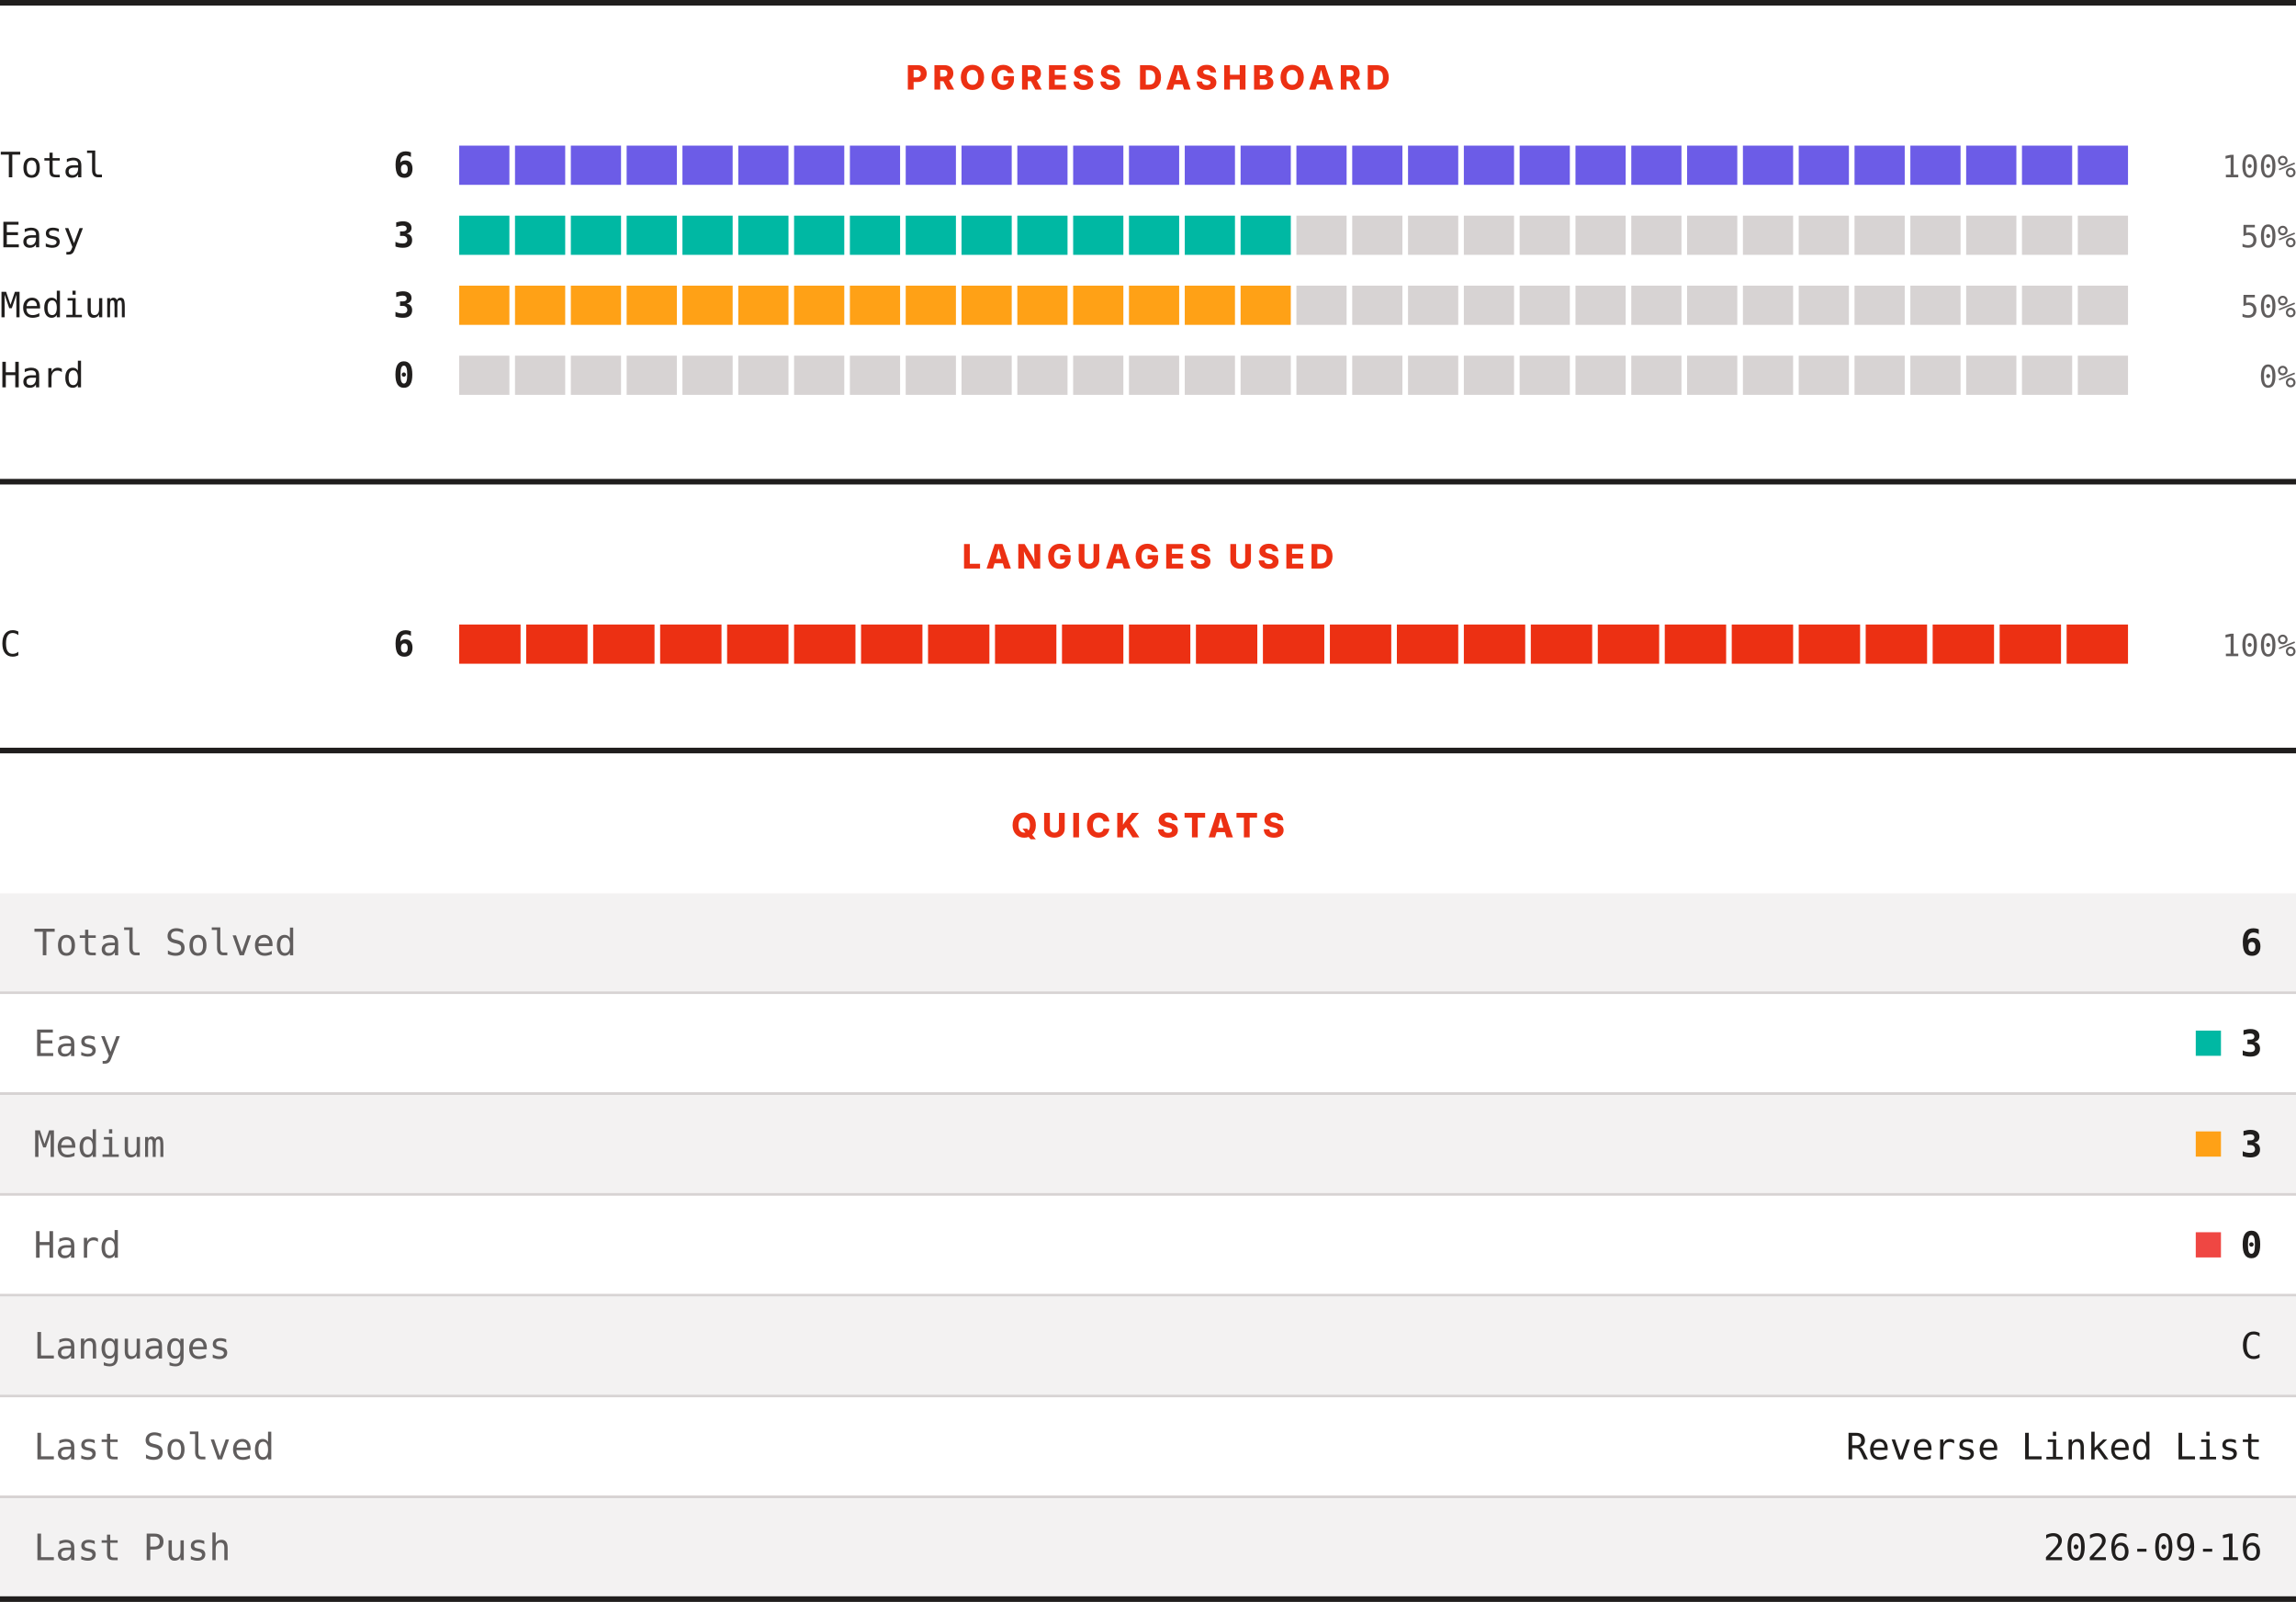
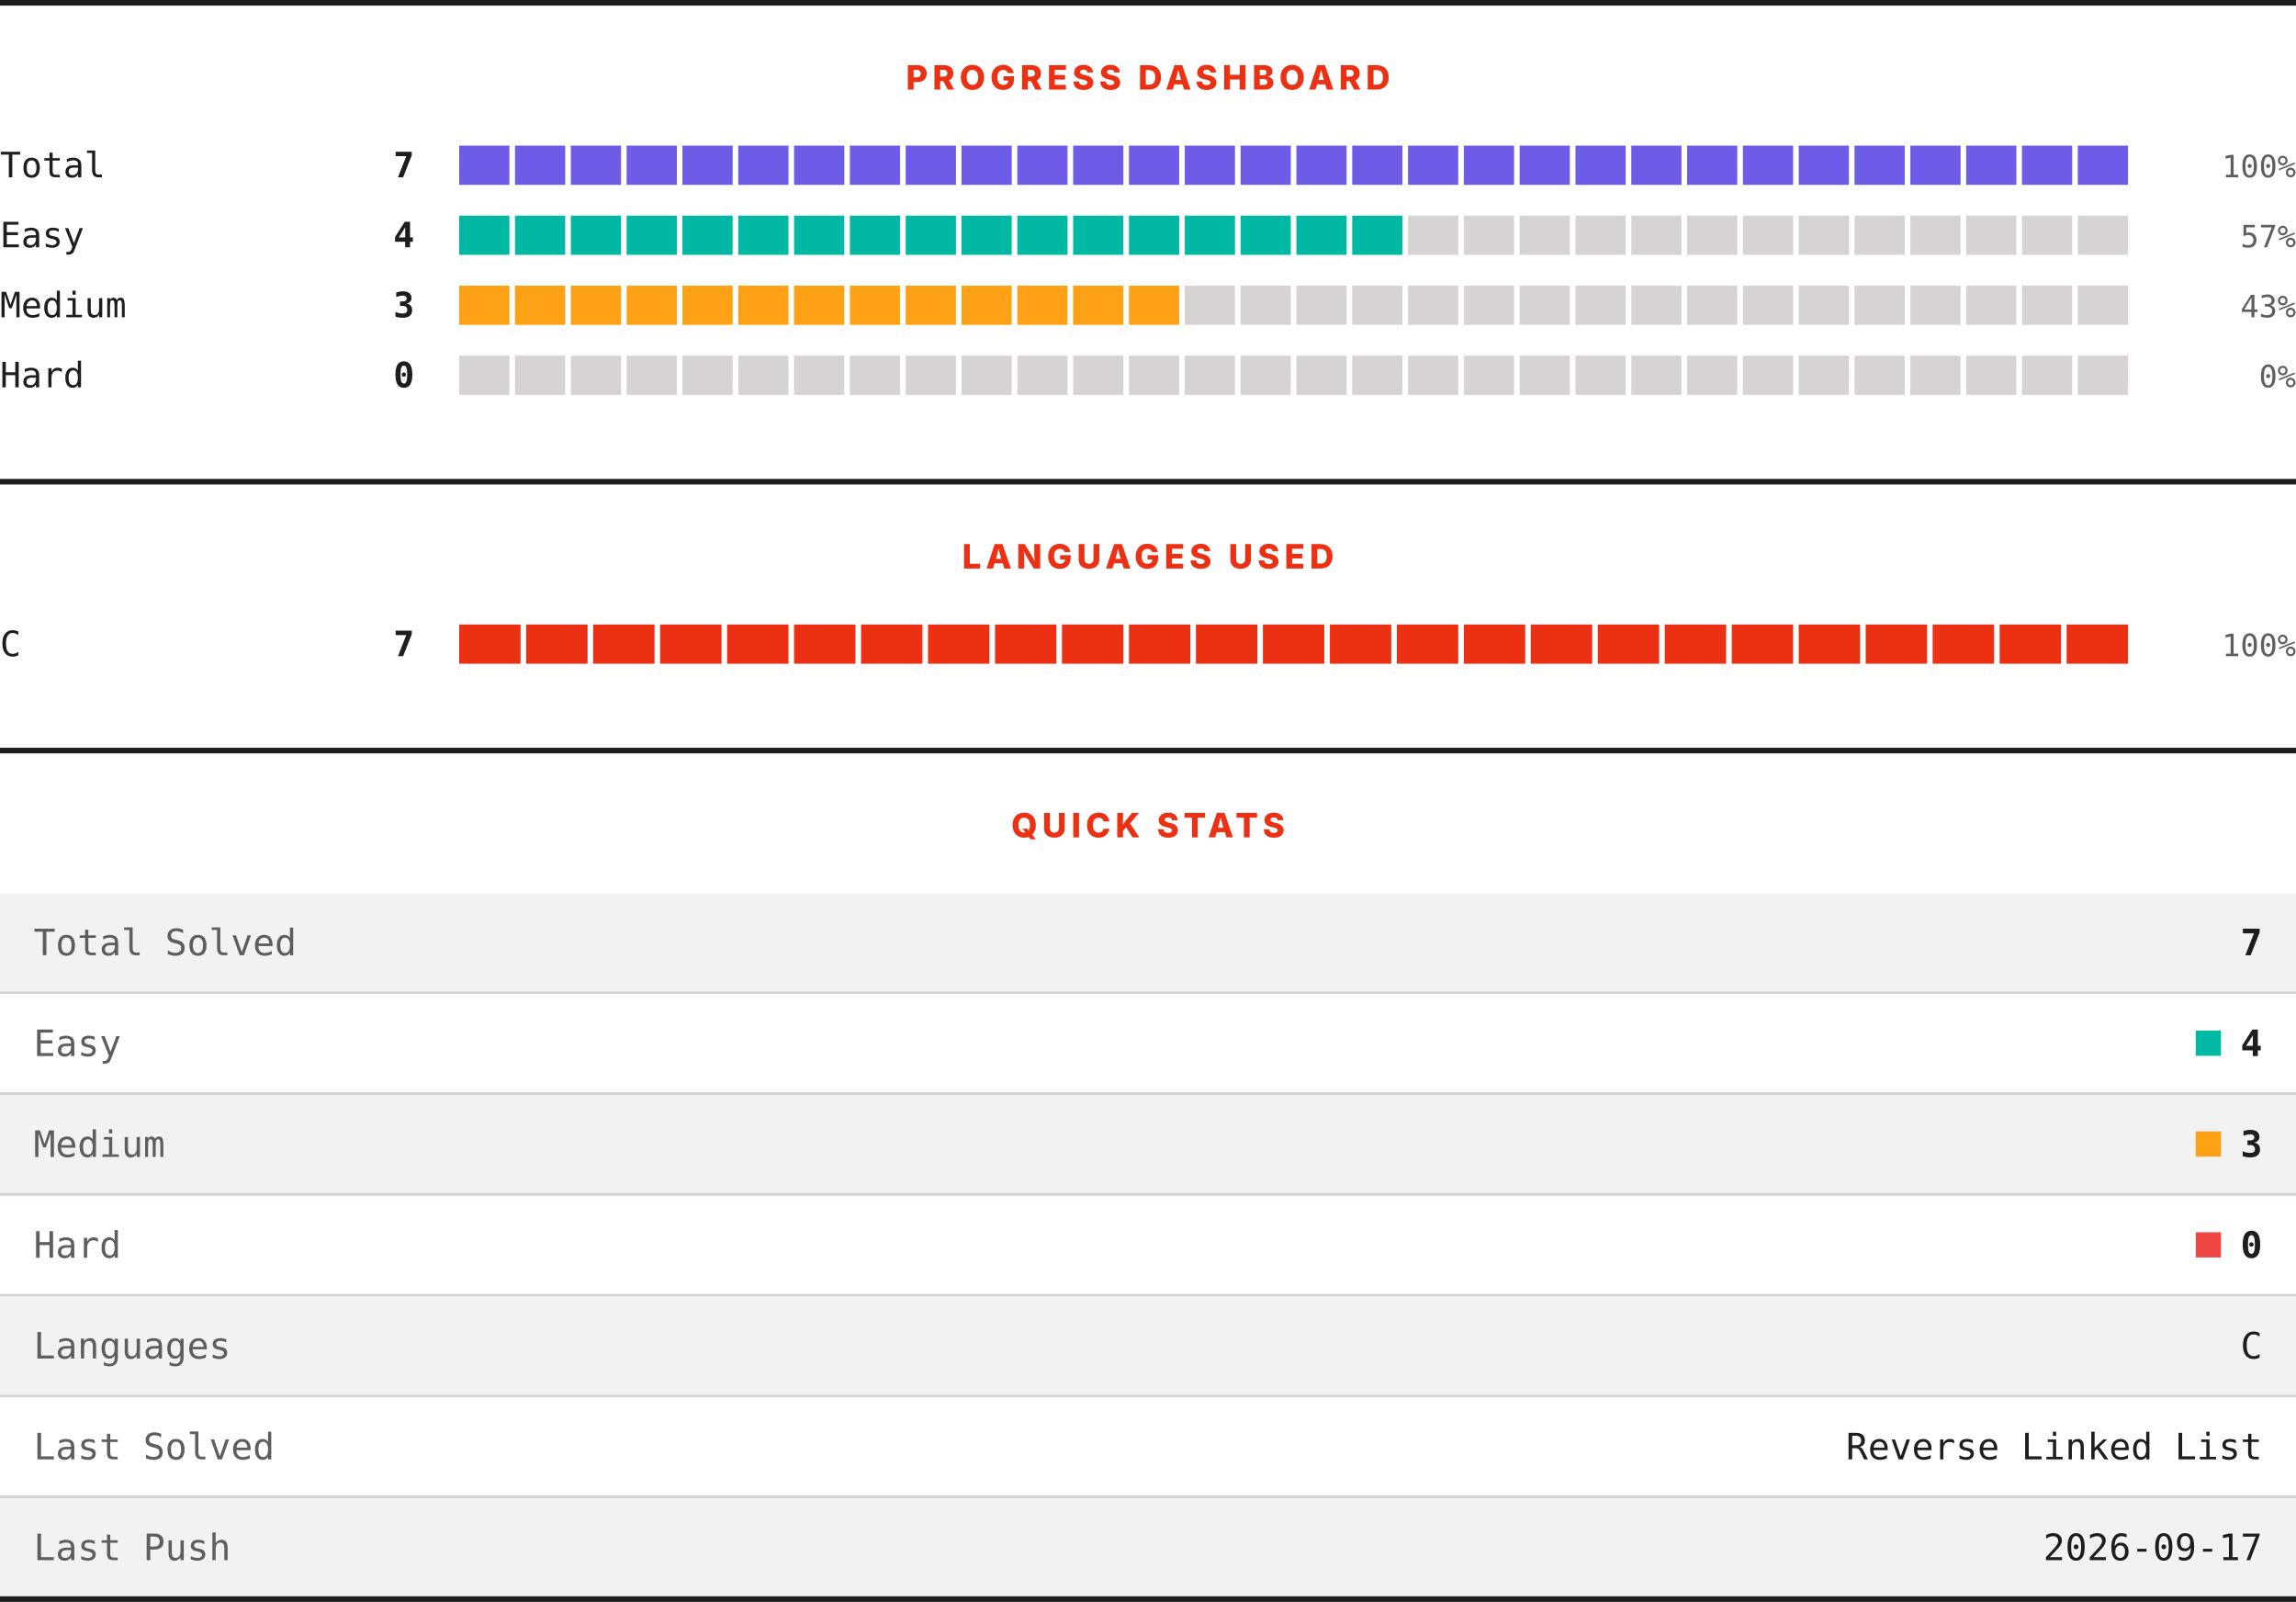
<svg xmlns="http://www.w3.org/2000/svg" width="820" height="572" viewBox="0 0 820 572" role="img" aria-label="LeetCode progress, languages and quick stats">
  <rect width="820" height="572" fill="#ffffff" />
  <rect x="0" y="0" width="820" height="2" fill="#201e1d" />
  <text x="410" y="32" text-anchor="middle" font-family="Archivo, system-ui, -apple-system, Segoe UI, sans-serif" font-size="12" font-weight="800" letter-spacing="1.68" fill="#ec3013">PROGRESS DASHBOARD</text>
  <text x="0" y="63.3" font-family="ui-monospace, SFMono-Regular, Menlo, Consolas, monospace" font-size="12.5" fill="#201e1d">Total</text>
-   <text x="148" y="63.3" text-anchor="end" font-family="ui-monospace, SFMono-Regular, Menlo, Consolas, monospace" font-size="12.5" font-weight="700" fill="#201e1d">6</text>
+   <text x="148" y="63.3" text-anchor="end" font-family="ui-monospace, SFMono-Regular, Menlo, Consolas, monospace" font-size="12.5" font-weight="700" fill="#201e1d">7</text>
  <rect x="164.00" y="52" width="17.93" height="14" fill="#6c5ce7" />
  <rect x="183.93" y="52" width="17.93" height="14" fill="#6c5ce7" />
  <rect x="203.87" y="52" width="17.93" height="14" fill="#6c5ce7" />
  <rect x="223.80" y="52" width="17.93" height="14" fill="#6c5ce7" />
  <rect x="243.73" y="52" width="17.93" height="14" fill="#6c5ce7" />
  <rect x="263.67" y="52" width="17.93" height="14" fill="#6c5ce7" />
  <rect x="283.60" y="52" width="17.93" height="14" fill="#6c5ce7" />
  <rect x="303.53" y="52" width="17.93" height="14" fill="#6c5ce7" />
  <rect x="323.47" y="52" width="17.93" height="14" fill="#6c5ce7" />
  <rect x="343.40" y="52" width="17.93" height="14" fill="#6c5ce7" />
  <rect x="363.33" y="52" width="17.93" height="14" fill="#6c5ce7" />
  <rect x="383.27" y="52" width="17.93" height="14" fill="#6c5ce7" />
  <rect x="403.20" y="52" width="17.93" height="14" fill="#6c5ce7" />
  <rect x="423.13" y="52" width="17.93" height="14" fill="#6c5ce7" />
  <rect x="443.07" y="52" width="17.93" height="14" fill="#6c5ce7" />
  <rect x="463.00" y="52" width="17.93" height="14" fill="#6c5ce7" />
  <rect x="482.93" y="52" width="17.93" height="14" fill="#6c5ce7" />
  <rect x="502.87" y="52" width="17.93" height="14" fill="#6c5ce7" />
  <rect x="522.80" y="52" width="17.93" height="14" fill="#6c5ce7" />
  <rect x="542.73" y="52" width="17.93" height="14" fill="#6c5ce7" />
  <rect x="562.67" y="52" width="17.93" height="14" fill="#6c5ce7" />
  <rect x="582.60" y="52" width="17.93" height="14" fill="#6c5ce7" />
  <rect x="602.53" y="52" width="17.93" height="14" fill="#6c5ce7" />
  <rect x="622.47" y="52" width="17.93" height="14" fill="#6c5ce7" />
  <rect x="642.40" y="52" width="17.93" height="14" fill="#6c5ce7" />
  <rect x="662.33" y="52" width="17.93" height="14" fill="#6c5ce7" />
  <rect x="682.27" y="52" width="17.93" height="14" fill="#6c5ce7" />
  <rect x="702.20" y="52" width="17.93" height="14" fill="#6c5ce7" />
  <rect x="722.13" y="52" width="17.93" height="14" fill="#6c5ce7" />
  <rect x="742.07" y="52" width="17.93" height="14" fill="#6c5ce7" />
  <text x="820" y="63.3" text-anchor="end" font-family="ui-monospace, SFMono-Regular, Menlo, Consolas, monospace" font-size="11" fill="#605d5d">100%</text>
  <text x="0" y="88.3" font-family="ui-monospace, SFMono-Regular, Menlo, Consolas, monospace" font-size="12.5" fill="#201e1d">Easy</text>
-   <text x="148" y="88.3" text-anchor="end" font-family="ui-monospace, SFMono-Regular, Menlo, Consolas, monospace" font-size="12.5" font-weight="700" fill="#201e1d">3</text>
+   <text x="148" y="88.3" text-anchor="end" font-family="ui-monospace, SFMono-Regular, Menlo, Consolas, monospace" font-size="12.5" font-weight="700" fill="#201e1d">4</text>
  <rect x="164.00" y="77" width="17.93" height="14" fill="#00b8a3" />
  <rect x="183.93" y="77" width="17.93" height="14" fill="#00b8a3" />
  <rect x="203.87" y="77" width="17.93" height="14" fill="#00b8a3" />
  <rect x="223.80" y="77" width="17.93" height="14" fill="#00b8a3" />
  <rect x="243.73" y="77" width="17.93" height="14" fill="#00b8a3" />
  <rect x="263.67" y="77" width="17.93" height="14" fill="#00b8a3" />
  <rect x="283.60" y="77" width="17.93" height="14" fill="#00b8a3" />
  <rect x="303.53" y="77" width="17.93" height="14" fill="#00b8a3" />
  <rect x="323.47" y="77" width="17.93" height="14" fill="#00b8a3" />
  <rect x="343.40" y="77" width="17.93" height="14" fill="#00b8a3" />
  <rect x="363.33" y="77" width="17.93" height="14" fill="#00b8a3" />
  <rect x="383.27" y="77" width="17.93" height="14" fill="#00b8a3" />
  <rect x="403.20" y="77" width="17.93" height="14" fill="#00b8a3" />
  <rect x="423.13" y="77" width="17.93" height="14" fill="#00b8a3" />
  <rect x="443.07" y="77" width="17.93" height="14" fill="#00b8a3" />
-   <rect x="463.00" y="77" width="17.93" height="14" fill="#d7d3d3" />
-   <rect x="482.93" y="77" width="17.93" height="14" fill="#d7d3d3" />
+   <rect x="463.00" y="77" width="17.93" height="14" fill="#00b8a3" />
+   <rect x="482.93" y="77" width="17.93" height="14" fill="#00b8a3" />
  <rect x="502.87" y="77" width="17.93" height="14" fill="#d7d3d3" />
  <rect x="522.80" y="77" width="17.93" height="14" fill="#d7d3d3" />
  <rect x="542.73" y="77" width="17.93" height="14" fill="#d7d3d3" />
  <rect x="562.67" y="77" width="17.93" height="14" fill="#d7d3d3" />
  <rect x="582.60" y="77" width="17.93" height="14" fill="#d7d3d3" />
  <rect x="602.53" y="77" width="17.93" height="14" fill="#d7d3d3" />
  <rect x="622.47" y="77" width="17.93" height="14" fill="#d7d3d3" />
  <rect x="642.40" y="77" width="17.93" height="14" fill="#d7d3d3" />
  <rect x="662.33" y="77" width="17.93" height="14" fill="#d7d3d3" />
  <rect x="682.27" y="77" width="17.93" height="14" fill="#d7d3d3" />
  <rect x="702.20" y="77" width="17.93" height="14" fill="#d7d3d3" />
  <rect x="722.13" y="77" width="17.93" height="14" fill="#d7d3d3" />
  <rect x="742.07" y="77" width="17.93" height="14" fill="#d7d3d3" />
-   <text x="820" y="88.3" text-anchor="end" font-family="ui-monospace, SFMono-Regular, Menlo, Consolas, monospace" font-size="11" fill="#605d5d">50%</text>
+   <text x="820" y="88.3" text-anchor="end" font-family="ui-monospace, SFMono-Regular, Menlo, Consolas, monospace" font-size="11" fill="#605d5d">57%</text>
  <text x="0" y="113.3" font-family="ui-monospace, SFMono-Regular, Menlo, Consolas, monospace" font-size="12.5" fill="#201e1d">Medium</text>
  <text x="148" y="113.3" text-anchor="end" font-family="ui-monospace, SFMono-Regular, Menlo, Consolas, monospace" font-size="12.5" font-weight="700" fill="#201e1d">3</text>
  <rect x="164.00" y="102" width="17.93" height="14" fill="#ffa116" />
  <rect x="183.93" y="102" width="17.93" height="14" fill="#ffa116" />
  <rect x="203.87" y="102" width="17.93" height="14" fill="#ffa116" />
  <rect x="223.80" y="102" width="17.93" height="14" fill="#ffa116" />
  <rect x="243.73" y="102" width="17.93" height="14" fill="#ffa116" />
  <rect x="263.67" y="102" width="17.93" height="14" fill="#ffa116" />
  <rect x="283.60" y="102" width="17.93" height="14" fill="#ffa116" />
  <rect x="303.53" y="102" width="17.93" height="14" fill="#ffa116" />
  <rect x="323.47" y="102" width="17.93" height="14" fill="#ffa116" />
  <rect x="343.40" y="102" width="17.93" height="14" fill="#ffa116" />
  <rect x="363.33" y="102" width="17.93" height="14" fill="#ffa116" />
  <rect x="383.27" y="102" width="17.93" height="14" fill="#ffa116" />
  <rect x="403.20" y="102" width="17.93" height="14" fill="#ffa116" />
-   <rect x="423.13" y="102" width="17.93" height="14" fill="#ffa116" />
-   <rect x="443.07" y="102" width="17.93" height="14" fill="#ffa116" />
+   <rect x="423.13" y="102" width="17.93" height="14" fill="#d7d3d3" />
+   <rect x="443.07" y="102" width="17.93" height="14" fill="#d7d3d3" />
  <rect x="463.00" y="102" width="17.93" height="14" fill="#d7d3d3" />
  <rect x="482.93" y="102" width="17.93" height="14" fill="#d7d3d3" />
  <rect x="502.87" y="102" width="17.93" height="14" fill="#d7d3d3" />
  <rect x="522.80" y="102" width="17.93" height="14" fill="#d7d3d3" />
  <rect x="542.73" y="102" width="17.93" height="14" fill="#d7d3d3" />
  <rect x="562.67" y="102" width="17.93" height="14" fill="#d7d3d3" />
  <rect x="582.60" y="102" width="17.93" height="14" fill="#d7d3d3" />
  <rect x="602.53" y="102" width="17.93" height="14" fill="#d7d3d3" />
  <rect x="622.47" y="102" width="17.93" height="14" fill="#d7d3d3" />
  <rect x="642.40" y="102" width="17.93" height="14" fill="#d7d3d3" />
  <rect x="662.33" y="102" width="17.93" height="14" fill="#d7d3d3" />
  <rect x="682.27" y="102" width="17.93" height="14" fill="#d7d3d3" />
  <rect x="702.20" y="102" width="17.93" height="14" fill="#d7d3d3" />
  <rect x="722.13" y="102" width="17.93" height="14" fill="#d7d3d3" />
  <rect x="742.07" y="102" width="17.93" height="14" fill="#d7d3d3" />
-   <text x="820" y="113.3" text-anchor="end" font-family="ui-monospace, SFMono-Regular, Menlo, Consolas, monospace" font-size="11" fill="#605d5d">50%</text>
+   <text x="820" y="113.3" text-anchor="end" font-family="ui-monospace, SFMono-Regular, Menlo, Consolas, monospace" font-size="11" fill="#605d5d">43%</text>
  <text x="0" y="138.3" font-family="ui-monospace, SFMono-Regular, Menlo, Consolas, monospace" font-size="12.5" fill="#201e1d">Hard</text>
  <text x="148" y="138.3" text-anchor="end" font-family="ui-monospace, SFMono-Regular, Menlo, Consolas, monospace" font-size="12.5" font-weight="700" fill="#201e1d">0</text>
  <rect x="164.00" y="127" width="17.93" height="14" fill="#d7d3d3" />
  <rect x="183.93" y="127" width="17.93" height="14" fill="#d7d3d3" />
  <rect x="203.87" y="127" width="17.93" height="14" fill="#d7d3d3" />
  <rect x="223.80" y="127" width="17.93" height="14" fill="#d7d3d3" />
  <rect x="243.73" y="127" width="17.93" height="14" fill="#d7d3d3" />
  <rect x="263.67" y="127" width="17.93" height="14" fill="#d7d3d3" />
  <rect x="283.60" y="127" width="17.93" height="14" fill="#d7d3d3" />
  <rect x="303.53" y="127" width="17.93" height="14" fill="#d7d3d3" />
  <rect x="323.47" y="127" width="17.93" height="14" fill="#d7d3d3" />
  <rect x="343.40" y="127" width="17.93" height="14" fill="#d7d3d3" />
  <rect x="363.33" y="127" width="17.93" height="14" fill="#d7d3d3" />
  <rect x="383.27" y="127" width="17.93" height="14" fill="#d7d3d3" />
  <rect x="403.20" y="127" width="17.93" height="14" fill="#d7d3d3" />
  <rect x="423.13" y="127" width="17.93" height="14" fill="#d7d3d3" />
  <rect x="443.07" y="127" width="17.93" height="14" fill="#d7d3d3" />
  <rect x="463.00" y="127" width="17.93" height="14" fill="#d7d3d3" />
  <rect x="482.93" y="127" width="17.93" height="14" fill="#d7d3d3" />
  <rect x="502.87" y="127" width="17.93" height="14" fill="#d7d3d3" />
  <rect x="522.80" y="127" width="17.93" height="14" fill="#d7d3d3" />
  <rect x="542.73" y="127" width="17.93" height="14" fill="#d7d3d3" />
  <rect x="562.67" y="127" width="17.93" height="14" fill="#d7d3d3" />
  <rect x="582.60" y="127" width="17.93" height="14" fill="#d7d3d3" />
  <rect x="602.53" y="127" width="17.93" height="14" fill="#d7d3d3" />
  <rect x="622.47" y="127" width="17.93" height="14" fill="#d7d3d3" />
  <rect x="642.40" y="127" width="17.93" height="14" fill="#d7d3d3" />
  <rect x="662.33" y="127" width="17.93" height="14" fill="#d7d3d3" />
  <rect x="682.27" y="127" width="17.93" height="14" fill="#d7d3d3" />
  <rect x="702.20" y="127" width="17.93" height="14" fill="#d7d3d3" />
  <rect x="722.13" y="127" width="17.93" height="14" fill="#d7d3d3" />
  <rect x="742.07" y="127" width="17.93" height="14" fill="#d7d3d3" />
  <text x="820" y="138.3" text-anchor="end" font-family="ui-monospace, SFMono-Regular, Menlo, Consolas, monospace" font-size="11" fill="#605d5d">0%</text>
  <rect x="0" y="171" width="820" height="2" fill="#201e1d" />
  <text x="410" y="203" text-anchor="middle" font-family="Archivo, system-ui, -apple-system, Segoe UI, sans-serif" font-size="12" font-weight="800" letter-spacing="1.68" fill="#ec3013">LANGUAGES USED</text>
  <text x="0" y="234.3" font-family="ui-monospace, SFMono-Regular, Menlo, Consolas, monospace" font-size="12.5" fill="#201e1d">C</text>
-   <text x="148" y="234.3" text-anchor="end" font-family="ui-monospace, SFMono-Regular, Menlo, Consolas, monospace" font-size="12.5" font-weight="700" fill="#201e1d">6</text>
+   <text x="148" y="234.3" text-anchor="end" font-family="ui-monospace, SFMono-Regular, Menlo, Consolas, monospace" font-size="12.5" font-weight="700" fill="#201e1d">7</text>
  <rect x="164.00" y="223" width="21.92" height="14" fill="#ec3013" />
  <rect x="187.92" y="223" width="21.92" height="14" fill="#ec3013" />
  <rect x="211.84" y="223" width="21.92" height="14" fill="#ec3013" />
  <rect x="235.76" y="223" width="21.92" height="14" fill="#ec3013" />
  <rect x="259.68" y="223" width="21.92" height="14" fill="#ec3013" />
  <rect x="283.60" y="223" width="21.92" height="14" fill="#ec3013" />
  <rect x="307.52" y="223" width="21.92" height="14" fill="#ec3013" />
  <rect x="331.44" y="223" width="21.92" height="14" fill="#ec3013" />
  <rect x="355.36" y="223" width="21.92" height="14" fill="#ec3013" />
  <rect x="379.28" y="223" width="21.92" height="14" fill="#ec3013" />
  <rect x="403.20" y="223" width="21.92" height="14" fill="#ec3013" />
  <rect x="427.12" y="223" width="21.92" height="14" fill="#ec3013" />
  <rect x="451.04" y="223" width="21.92" height="14" fill="#ec3013" />
  <rect x="474.96" y="223" width="21.92" height="14" fill="#ec3013" />
  <rect x="498.88" y="223" width="21.92" height="14" fill="#ec3013" />
  <rect x="522.80" y="223" width="21.92" height="14" fill="#ec3013" />
  <rect x="546.72" y="223" width="21.92" height="14" fill="#ec3013" />
  <rect x="570.64" y="223" width="21.92" height="14" fill="#ec3013" />
  <rect x="594.56" y="223" width="21.92" height="14" fill="#ec3013" />
  <rect x="618.48" y="223" width="21.92" height="14" fill="#ec3013" />
  <rect x="642.40" y="223" width="21.92" height="14" fill="#ec3013" />
  <rect x="666.32" y="223" width="21.92" height="14" fill="#ec3013" />
  <rect x="690.24" y="223" width="21.92" height="14" fill="#ec3013" />
  <rect x="714.16" y="223" width="21.92" height="14" fill="#ec3013" />
  <rect x="738.08" y="223" width="21.92" height="14" fill="#ec3013" />
  <text x="820" y="234.3" text-anchor="end" font-family="ui-monospace, SFMono-Regular, Menlo, Consolas, monospace" font-size="11" fill="#605d5d">100%</text>
  <rect x="0" y="267" width="820" height="2" fill="#201e1d" />
  <text x="410" y="299" text-anchor="middle" font-family="Archivo, system-ui, -apple-system, Segoe UI, sans-serif" font-size="12" font-weight="800" letter-spacing="1.68" fill="#ec3013">QUICK STATS</text>
  <rect x="0" y="319" width="820" height="35" fill="#f3f2f2" />
  <text x="12" y="341.1" font-family="ui-monospace, SFMono-Regular, Menlo, Consolas, monospace" font-size="13" fill="#605d5d">Total Solved</text>
-   <text x="808" y="341.1" text-anchor="end" font-family="ui-monospace, SFMono-Regular, Menlo, Consolas, monospace" font-size="13" font-weight="700" fill="#201e1d">6</text>
+   <text x="808" y="341.1" text-anchor="end" font-family="ui-monospace, SFMono-Regular, Menlo, Consolas, monospace" font-size="13" font-weight="700" fill="#201e1d">7</text>
  <rect x="0" y="354" width="820" height="1" fill="#d7d3d3" />
  <rect x="0" y="355" width="820" height="35" fill="#ffffff" />
  <text x="12" y="377.1" font-family="ui-monospace, SFMono-Regular, Menlo, Consolas, monospace" font-size="13" fill="#605d5d">Easy</text>
  <rect x="784.2" y="368" width="9" height="9" fill="#00b8a3" />
-   <text x="808" y="377.1" text-anchor="end" font-family="ui-monospace, SFMono-Regular, Menlo, Consolas, monospace" font-size="13" font-weight="700" fill="#201e1d">3</text>
+   <text x="808" y="377.1" text-anchor="end" font-family="ui-monospace, SFMono-Regular, Menlo, Consolas, monospace" font-size="13" font-weight="700" fill="#201e1d">4</text>
  <rect x="0" y="390" width="820" height="1" fill="#d7d3d3" />
  <rect x="0" y="391" width="820" height="35" fill="#f3f2f2" />
  <text x="12" y="413.1" font-family="ui-monospace, SFMono-Regular, Menlo, Consolas, monospace" font-size="13" fill="#605d5d">Medium</text>
  <rect x="784.2" y="404" width="9" height="9" fill="#ffa116" />
  <text x="808" y="413.1" text-anchor="end" font-family="ui-monospace, SFMono-Regular, Menlo, Consolas, monospace" font-size="13" font-weight="700" fill="#201e1d">3</text>
  <rect x="0" y="426" width="820" height="1" fill="#d7d3d3" />
  <rect x="0" y="427" width="820" height="35" fill="#ffffff" />
  <text x="12" y="449.1" font-family="ui-monospace, SFMono-Regular, Menlo, Consolas, monospace" font-size="13" fill="#605d5d">Hard</text>
  <rect x="784.2" y="440" width="9" height="9" fill="#ef4743" />
  <text x="808" y="449.1" text-anchor="end" font-family="ui-monospace, SFMono-Regular, Menlo, Consolas, monospace" font-size="13" font-weight="700" fill="#201e1d">0</text>
  <rect x="0" y="462" width="820" height="1" fill="#d7d3d3" />
  <rect x="0" y="463" width="820" height="35" fill="#f3f2f2" />
  <text x="12" y="485.1" font-family="ui-monospace, SFMono-Regular, Menlo, Consolas, monospace" font-size="13" fill="#605d5d">Languages</text>
  <text x="808" y="485.1" text-anchor="end" font-family="ui-monospace, SFMono-Regular, Menlo, Consolas, monospace" font-size="13" fill="#201e1d">C</text>
  <rect x="0" y="498" width="820" height="1" fill="#d7d3d3" />
  <rect x="0" y="499" width="820" height="35" fill="#ffffff" />
  <text x="12" y="521.1" font-family="ui-monospace, SFMono-Regular, Menlo, Consolas, monospace" font-size="13" fill="#605d5d">Last Solved</text>
  <text x="808" y="521.1" text-anchor="end" font-family="ui-monospace, SFMono-Regular, Menlo, Consolas, monospace" font-size="13" fill="#201e1d">Reverse Linked List</text>
  <rect x="0" y="534" width="820" height="1" fill="#d7d3d3" />
  <rect x="0" y="535" width="820" height="35" fill="#f3f2f2" />
  <text x="12" y="557.1" font-family="ui-monospace, SFMono-Regular, Menlo, Consolas, monospace" font-size="13" fill="#605d5d">Last Push</text>
-   <text x="808" y="557.1" text-anchor="end" font-family="ui-monospace, SFMono-Regular, Menlo, Consolas, monospace" font-size="13" fill="#201e1d">2026-09-16</text>
+   <text x="808" y="557.1" text-anchor="end" font-family="ui-monospace, SFMono-Regular, Menlo, Consolas, monospace" font-size="13" fill="#201e1d">2026-09-17</text>
  <rect x="0" y="570" width="820" height="2" fill="#201e1d" />
</svg>
